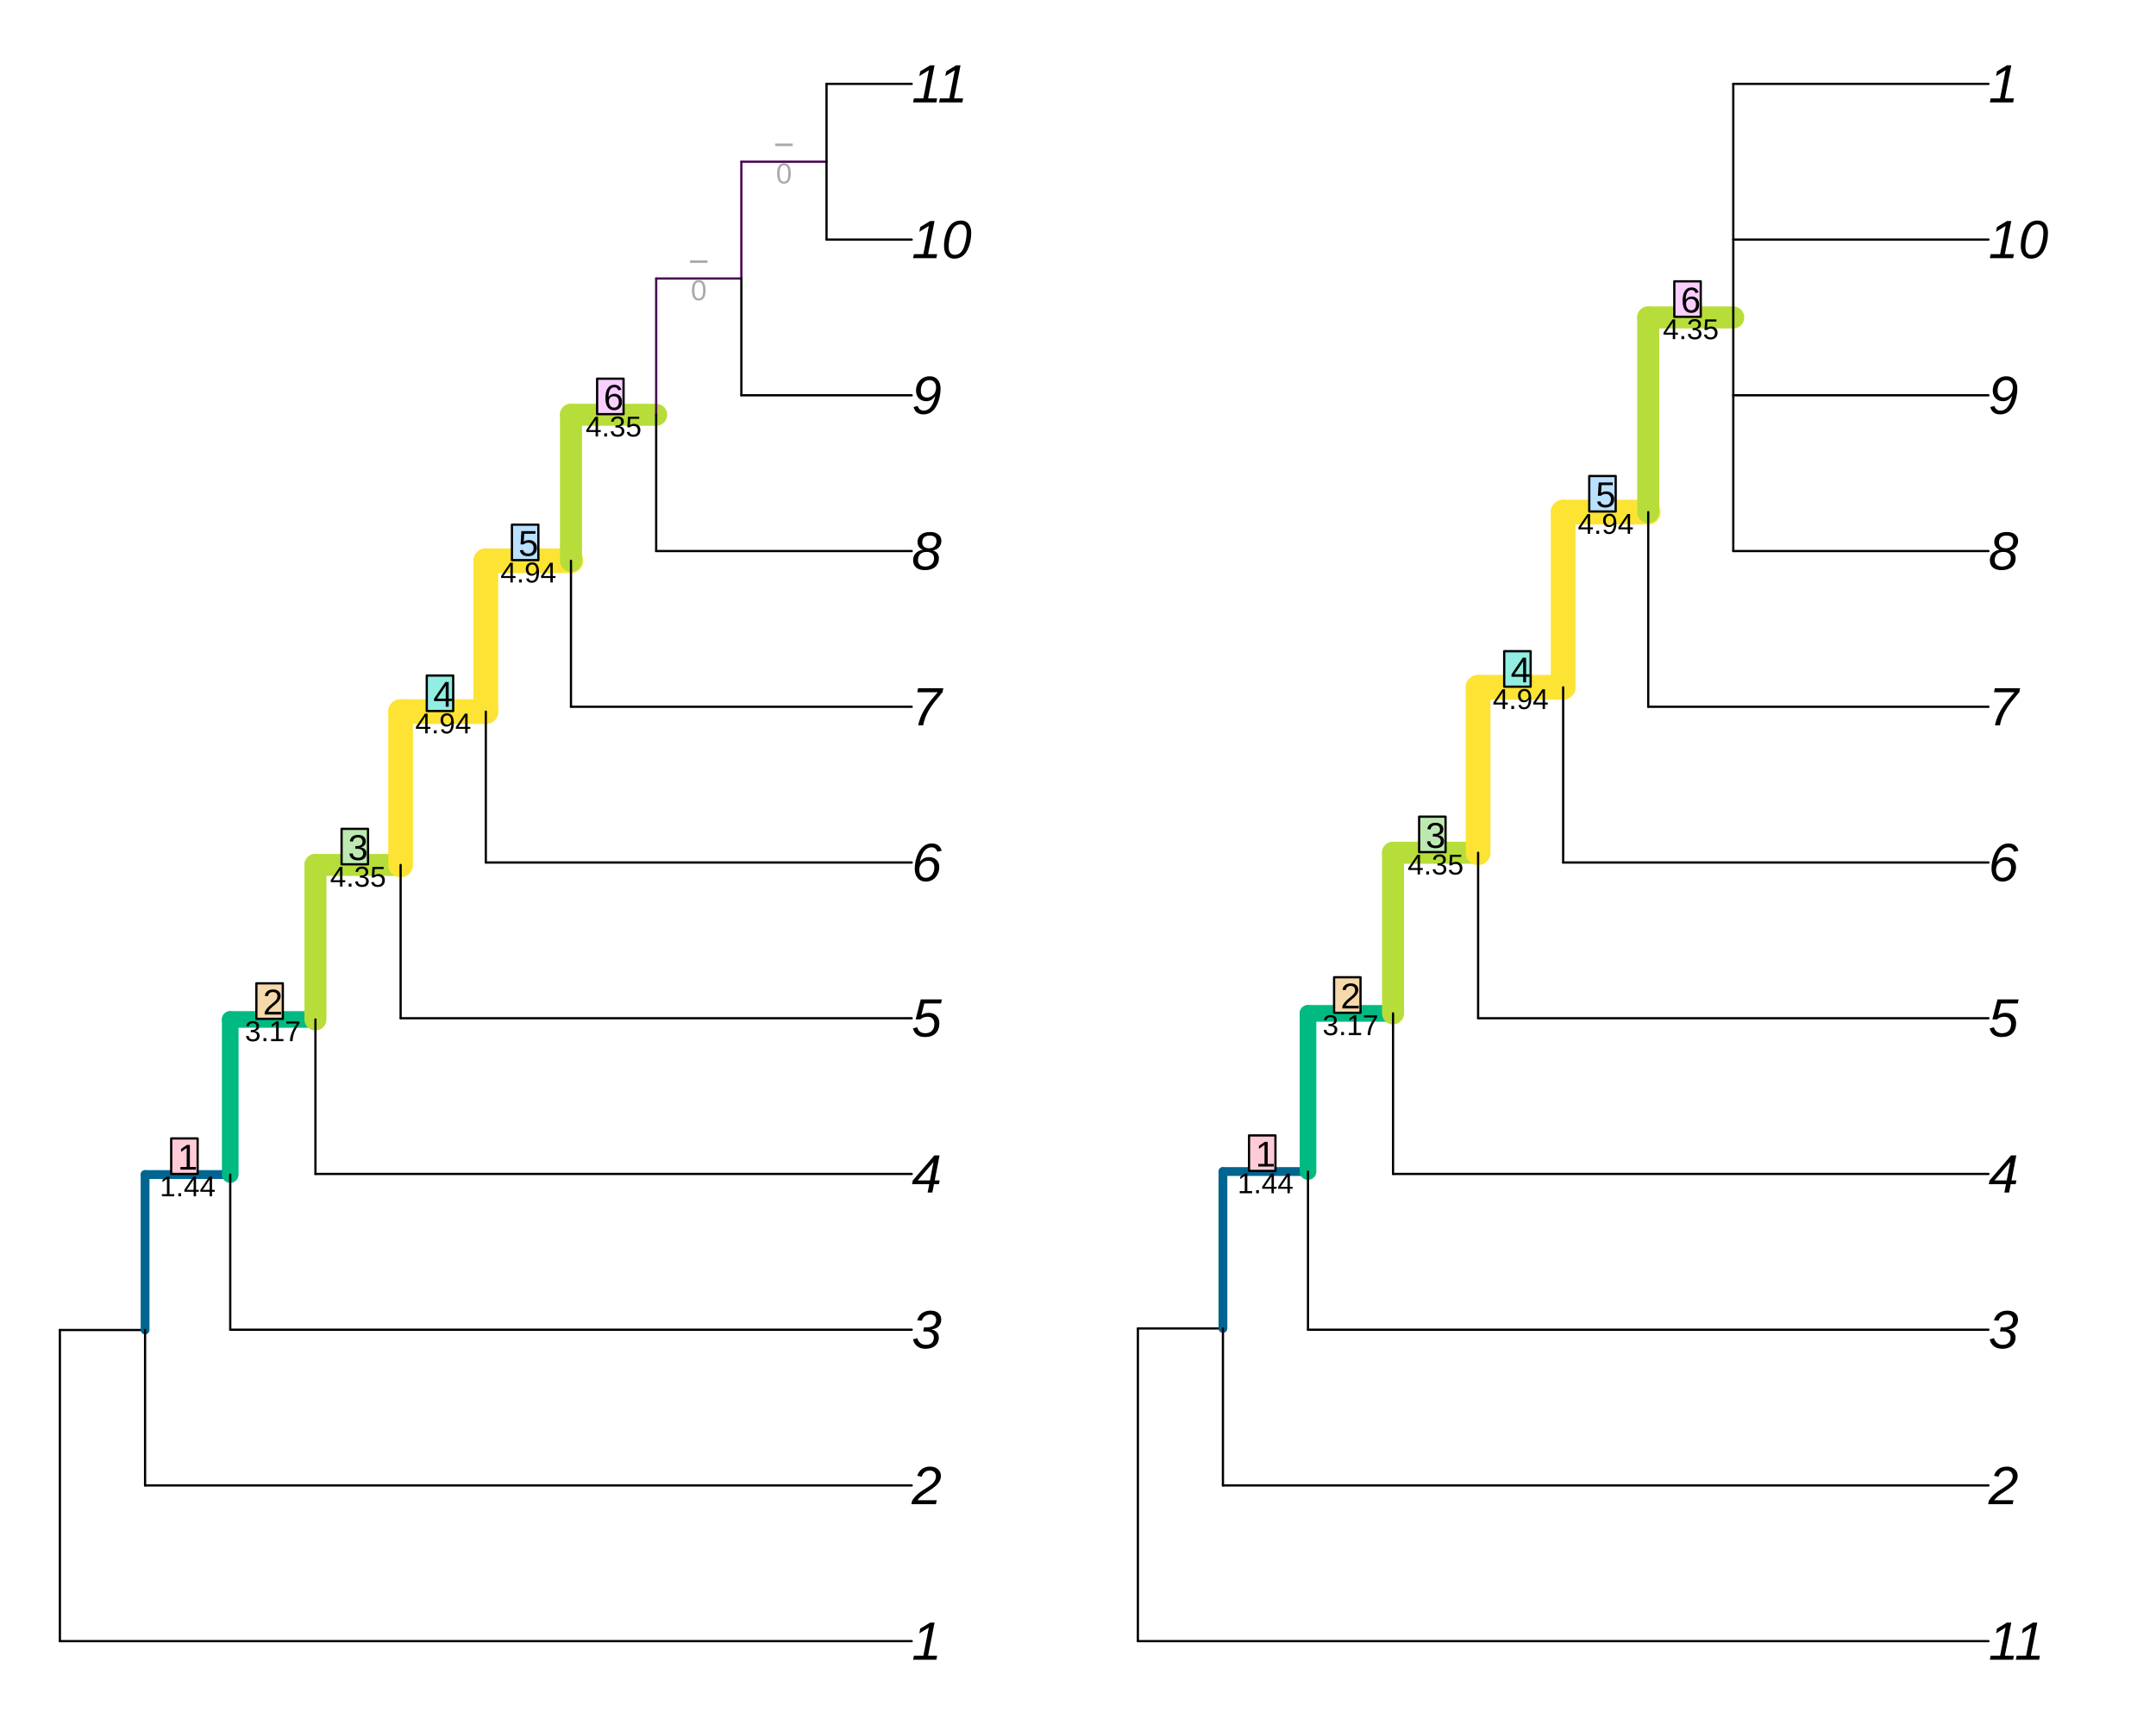
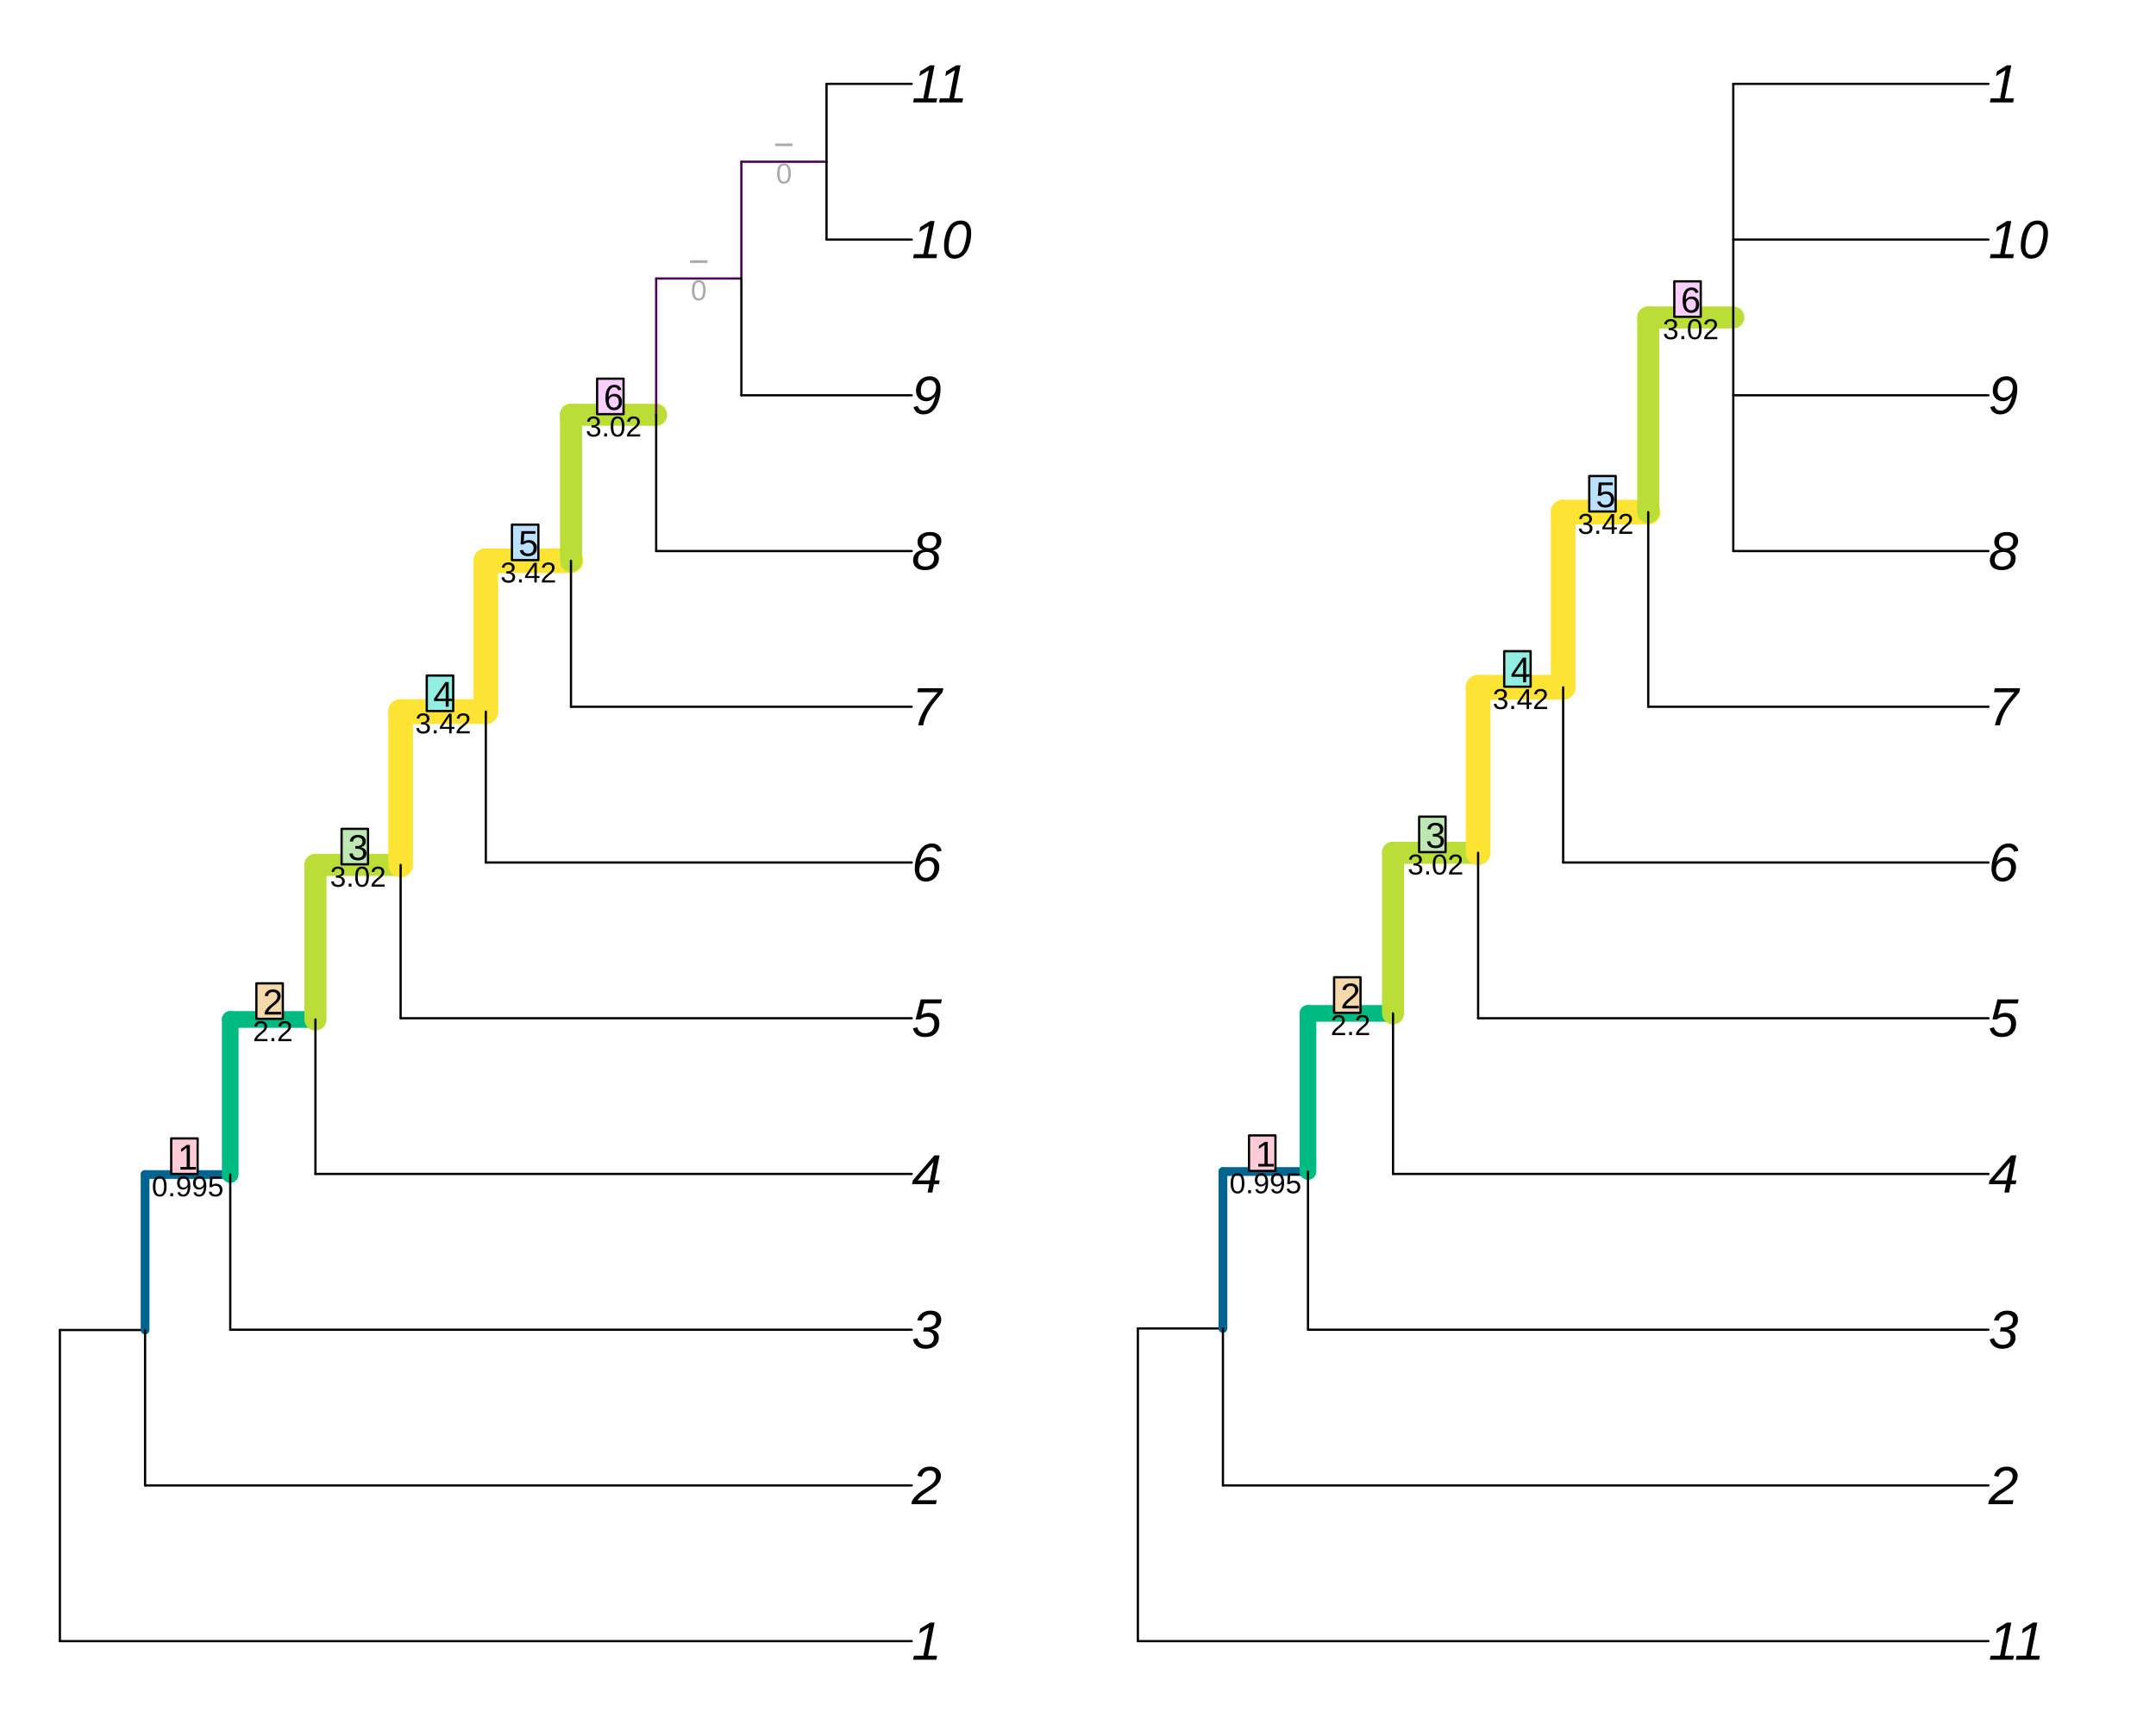
<svg xmlns="http://www.w3.org/2000/svg" viewBox="0 0 720.00 576.00">
  <defs>
    <style type="text/css">
    line, polyline, polygon, path, rect, circle {
      fill: none;
      stroke: #000000;
      stroke-linecap: round;
      stroke-linejoin: round;
      stroke-miterlimit: 10.00;
    }
  </style>
  </defs>
  <rect width="100%" height="100%" style="stroke: none; fill: #FFFFFF;" />
  <defs>
    <clipPath id="cpMC4wMHwzNjAuMDB8NTc2LjAwfDAuMDA=">
      <rect x="0.00" y="0.00" width="360.00" height="576.00" />
    </clipPath>
  </defs>
  <defs>
    <clipPath id="cpNy4yMHwzNTIuODB8NTY4LjgwfDcuMjA=">
      <rect x="7.20" y="7.20" width="345.60" height="561.60" />
    </clipPath>
  </defs>
  <line x1="20.00" y1="548.00" x2="304.47" y2="548.00" style="stroke-width: 0.75;" clip-path="url(#cpNy4yMHwzNTIuODB8NTY4LjgwfDcuMjA=)" />
  <line x1="20.00" y1="444.10" x2="48.45" y2="444.10" style="stroke-width: 0.75;" clip-path="url(#cpNy4yMHwzNTIuODB8NTY4LjgwfDcuMjA=)" />
  <line x1="48.45" y1="496.00" x2="304.47" y2="496.00" style="stroke-width: 0.75;" clip-path="url(#cpNy4yMHwzNTIuODB8NTY4LjgwfDcuMjA=)" />
-   <line x1="48.45" y1="392.20" x2="76.89" y2="392.20" style="stroke-width: 2.94; stroke: #006590;" clip-path="url(#cpNy4yMHwzNTIuODB8NTY4LjgwfDcuMjA=)" />
+   <line x1="48.45" y1="392.20" x2="76.89" y2="392.20" style="stroke-width: 2.93; stroke: #006590;" clip-path="url(#cpNy4yMHwzNTIuODB8NTY4LjgwfDcuMjA=)" />
  <line x1="76.89" y1="444.00" x2="304.47" y2="444.00" style="stroke-width: 0.75;" clip-path="url(#cpNy4yMHwzNTIuODB8NTY4LjgwfDcuMjA=)" />
-   <line x1="76.89" y1="340.41" x2="105.34" y2="340.41" style="stroke-width: 5.56; stroke: #00BA82;" clip-path="url(#cpNy4yMHwzNTIuODB8NTY4LjgwfDcuMjA=)" />
+   <line x1="76.89" y1="340.41" x2="105.34" y2="340.41" style="stroke-width: 5.57; stroke: #00BB81;" clip-path="url(#cpNy4yMHwzNTIuODB8NTY4LjgwfDcuMjA=)" />
  <line x1="105.34" y1="392.00" x2="304.47" y2="392.00" style="stroke-width: 0.75;" clip-path="url(#cpNy4yMHwzNTIuODB8NTY4LjgwfDcuMjA=)" />
-   <line x1="105.34" y1="288.81" x2="133.79" y2="288.81" style="stroke-width: 7.35; stroke: #B7DD3A;" clip-path="url(#cpNy4yMHwzNTIuODB8NTY4LjgwfDcuMjA=)" />
+   <line x1="105.34" y1="288.81" x2="133.79" y2="288.81" style="stroke-width: 7.37; stroke: #BADD38;" clip-path="url(#cpNy4yMHwzNTIuODB8NTY4LjgwfDcuMjA=)" />
  <line x1="133.79" y1="340.00" x2="304.47" y2="340.00" style="stroke-width: 0.75;" clip-path="url(#cpNy4yMHwzNTIuODB8NTY4LjgwfDcuMjA=)" />
  <line x1="133.79" y1="237.62" x2="162.24" y2="237.62" style="stroke-width: 8.25; stroke: #FDE333;" clip-path="url(#cpNy4yMHwzNTIuODB8NTY4LjgwfDcuMjA=)" />
  <line x1="162.24" y1="288.00" x2="304.47" y2="288.00" style="stroke-width: 0.75;" clip-path="url(#cpNy4yMHwzNTIuODB8NTY4LjgwfDcuMjA=)" />
  <line x1="162.24" y1="187.25" x2="190.68" y2="187.25" style="stroke-width: 8.25; stroke: #FDE333;" clip-path="url(#cpNy4yMHwzNTIuODB8NTY4LjgwfDcuMjA=)" />
  <line x1="190.68" y1="236.00" x2="304.47" y2="236.00" style="stroke-width: 0.75;" clip-path="url(#cpNy4yMHwzNTIuODB8NTY4LjgwfDcuMjA=)" />
-   <line x1="190.68" y1="138.50" x2="219.13" y2="138.50" style="stroke-width: 7.35; stroke: #B7DD3A;" clip-path="url(#cpNy4yMHwzNTIuODB8NTY4LjgwfDcuMjA=)" />
+   <line x1="190.68" y1="138.50" x2="219.13" y2="138.50" style="stroke-width: 7.37; stroke: #BADD38;" clip-path="url(#cpNy4yMHwzNTIuODB8NTY4LjgwfDcuMjA=)" />
  <line x1="219.13" y1="184.00" x2="304.47" y2="184.00" style="stroke-width: 0.75;" clip-path="url(#cpNy4yMHwzNTIuODB8NTY4LjgwfDcuMjA=)" />
  <line x1="219.13" y1="93.00" x2="247.58" y2="93.00" style="stroke-width: 0.75; stroke: #4B0055;" clip-path="url(#cpNy4yMHwzNTIuODB8NTY4LjgwfDcuMjA=)" />
  <line x1="247.58" y1="132.00" x2="304.47" y2="132.00" style="stroke-width: 0.75;" clip-path="url(#cpNy4yMHwzNTIuODB8NTY4LjgwfDcuMjA=)" />
  <line x1="247.58" y1="54.00" x2="276.02" y2="54.00" style="stroke-width: 0.75; stroke: #4B0055;" clip-path="url(#cpNy4yMHwzNTIuODB8NTY4LjgwfDcuMjA=)" />
  <line x1="276.02" y1="80.00" x2="304.47" y2="80.00" style="stroke-width: 0.75;" clip-path="url(#cpNy4yMHwzNTIuODB8NTY4LjgwfDcuMjA=)" />
  <line x1="276.02" y1="28.00" x2="304.47" y2="28.00" style="stroke-width: 0.75;" clip-path="url(#cpNy4yMHwzNTIuODB8NTY4LjgwfDcuMjA=)" />
  <line x1="20.00" y1="548.00" x2="20.00" y2="444.10" style="stroke-width: 0.75;" clip-path="url(#cpNy4yMHwzNTIuODB8NTY4LjgwfDcuMjA=)" />
-   <line x1="48.45" y1="444.10" x2="48.45" y2="392.20" style="stroke-width: 2.94; stroke: #006590;" clip-path="url(#cpNy4yMHwzNTIuODB8NTY4LjgwfDcuMjA=)" />
-   <line x1="76.89" y1="392.20" x2="76.89" y2="340.41" style="stroke-width: 5.56; stroke: #00BA82;" clip-path="url(#cpNy4yMHwzNTIuODB8NTY4LjgwfDcuMjA=)" />
-   <line x1="105.34" y1="340.41" x2="105.34" y2="288.81" style="stroke-width: 7.35; stroke: #B7DD3A;" clip-path="url(#cpNy4yMHwzNTIuODB8NTY4LjgwfDcuMjA=)" />
+   <line x1="48.45" y1="444.10" x2="48.45" y2="392.20" style="stroke-width: 2.93; stroke: #006590;" clip-path="url(#cpNy4yMHwzNTIuODB8NTY4LjgwfDcuMjA=)" />
+   <line x1="76.89" y1="392.20" x2="76.89" y2="340.41" style="stroke-width: 5.57; stroke: #00BB81;" clip-path="url(#cpNy4yMHwzNTIuODB8NTY4LjgwfDcuMjA=)" />
+   <line x1="105.34" y1="340.41" x2="105.34" y2="288.81" style="stroke-width: 7.37; stroke: #BADD38;" clip-path="url(#cpNy4yMHwzNTIuODB8NTY4LjgwfDcuMjA=)" />
  <line x1="133.79" y1="288.81" x2="133.79" y2="237.62" style="stroke-width: 8.25; stroke: #FDE333;" clip-path="url(#cpNy4yMHwzNTIuODB8NTY4LjgwfDcuMjA=)" />
  <line x1="162.24" y1="237.62" x2="162.24" y2="187.25" style="stroke-width: 8.25; stroke: #FDE333;" clip-path="url(#cpNy4yMHwzNTIuODB8NTY4LjgwfDcuMjA=)" />
-   <line x1="190.68" y1="187.25" x2="190.68" y2="138.50" style="stroke-width: 7.35; stroke: #B7DD3A;" clip-path="url(#cpNy4yMHwzNTIuODB8NTY4LjgwfDcuMjA=)" />
+   <line x1="190.68" y1="187.25" x2="190.68" y2="138.50" style="stroke-width: 7.37; stroke: #BADD38;" clip-path="url(#cpNy4yMHwzNTIuODB8NTY4LjgwfDcuMjA=)" />
  <line x1="219.13" y1="138.50" x2="219.13" y2="93.00" style="stroke-width: 0.75; stroke: #4B0055;" clip-path="url(#cpNy4yMHwzNTIuODB8NTY4LjgwfDcuMjA=)" />
  <line x1="247.58" y1="93.00" x2="247.58" y2="54.00" style="stroke-width: 0.75; stroke: #4B0055;" clip-path="url(#cpNy4yMHwzNTIuODB8NTY4LjgwfDcuMjA=)" />
  <line x1="276.02" y1="80.00" x2="276.02" y2="28.00" style="stroke-width: 0.75;" clip-path="url(#cpNy4yMHwzNTIuODB8NTY4LjgwfDcuMjA=)" />
  <line x1="48.45" y1="496.00" x2="48.45" y2="444.10" style="stroke-width: 0.75;" clip-path="url(#cpNy4yMHwzNTIuODB8NTY4LjgwfDcuMjA=)" />
  <line x1="76.89" y1="444.00" x2="76.89" y2="392.20" style="stroke-width: 0.75;" clip-path="url(#cpNy4yMHwzNTIuODB8NTY4LjgwfDcuMjA=)" />
  <line x1="105.34" y1="392.00" x2="105.34" y2="340.41" style="stroke-width: 0.75;" clip-path="url(#cpNy4yMHwzNTIuODB8NTY4LjgwfDcuMjA=)" />
  <line x1="133.79" y1="340.00" x2="133.79" y2="288.81" style="stroke-width: 0.75;" clip-path="url(#cpNy4yMHwzNTIuODB8NTY4LjgwfDcuMjA=)" />
  <line x1="162.24" y1="288.00" x2="162.24" y2="237.62" style="stroke-width: 0.75;" clip-path="url(#cpNy4yMHwzNTIuODB8NTY4LjgwfDcuMjA=)" />
  <line x1="190.68" y1="236.00" x2="190.68" y2="187.25" style="stroke-width: 0.75;" clip-path="url(#cpNy4yMHwzNTIuODB8NTY4LjgwfDcuMjA=)" />
  <line x1="219.13" y1="184.00" x2="219.13" y2="138.50" style="stroke-width: 0.75;" clip-path="url(#cpNy4yMHwzNTIuODB8NTY4LjgwfDcuMjA=)" />
  <line x1="247.58" y1="132.00" x2="247.58" y2="93.00" style="stroke-width: 0.75;" clip-path="url(#cpNy4yMHwzNTIuODB8NTY4LjgwfDcuMjA=)" />
  <g clip-path="url(#cpNy4yMHwzNTIuODB8NTY4LjgwfDcuMjA=)">
    <text x="304.47" y="554.20" style="font-size: 18.00px; font-style: italic; font-family: Liberation Sans;" textLength="10.02px" lengthAdjust="spacingAndGlyphs">1</text>
  </g>
  <g clip-path="url(#cpNy4yMHwzNTIuODB8NTY4LjgwfDcuMjA=)">
    <text x="304.47" y="502.28" style="font-size: 18.00px; font-style: italic; font-family: Liberation Sans;" textLength="10.02px" lengthAdjust="spacingAndGlyphs">2</text>
  </g>
  <g clip-path="url(#cpNy4yMHwzNTIuODB8NTY4LjgwfDcuMjA=)">
    <text x="304.47" y="450.20" style="font-size: 18.00px; font-style: italic; font-family: Liberation Sans;" textLength="10.02px" lengthAdjust="spacingAndGlyphs">3</text>
  </g>
  <g clip-path="url(#cpNy4yMHwzNTIuODB8NTY4LjgwfDcuMjA=)">
    <text x="304.47" y="398.20" style="font-size: 18.00px; font-style: italic; font-family: Liberation Sans;" textLength="10.02px" lengthAdjust="spacingAndGlyphs">4</text>
  </g>
  <g clip-path="url(#cpNy4yMHwzNTIuODB8NTY4LjgwfDcuMjA=)">
    <text x="304.47" y="346.11" style="font-size: 18.00px; font-style: italic; font-family: Liberation Sans;" textLength="10.02px" lengthAdjust="spacingAndGlyphs">5</text>
  </g>
  <g clip-path="url(#cpNy4yMHwzNTIuODB8NTY4LjgwfDcuMjA=)">
    <text x="304.47" y="294.20" style="font-size: 18.00px; font-style: italic; font-family: Liberation Sans;" textLength="10.02px" lengthAdjust="spacingAndGlyphs">6</text>
  </g>
  <g clip-path="url(#cpNy4yMHwzNTIuODB8NTY4LjgwfDcuMjA=)">
    <text x="304.47" y="242.20" style="font-size: 18.00px; font-style: italic; font-family: Liberation Sans;" textLength="10.02px" lengthAdjust="spacingAndGlyphs">7</text>
  </g>
  <g clip-path="url(#cpNy4yMHwzNTIuODB8NTY4LjgwfDcuMjA=)">
    <text x="304.47" y="190.20" style="font-size: 18.00px; font-style: italic; font-family: Liberation Sans;" textLength="10.02px" lengthAdjust="spacingAndGlyphs">8</text>
  </g>
  <g clip-path="url(#cpNy4yMHwzNTIuODB8NTY4LjgwfDcuMjA=)">
    <text x="304.47" y="138.20" style="font-size: 18.00px; font-style: italic; font-family: Liberation Sans;" textLength="10.02px" lengthAdjust="spacingAndGlyphs">9</text>
  </g>
  <g clip-path="url(#cpNy4yMHwzNTIuODB8NTY4LjgwfDcuMjA=)">
    <text x="304.47" y="86.20" style="font-size: 18.00px; font-style: italic; font-family: Liberation Sans;" textLength="20.03px" lengthAdjust="spacingAndGlyphs">10</text>
  </g>
  <g clip-path="url(#cpNy4yMHwzNTIuODB8NTY4LjgwfDcuMjA=)">
    <text x="304.47" y="34.20" style="font-size: 18.00px; font-style: italic; font-family: Liberation Sans;" textLength="18.69px" lengthAdjust="spacingAndGlyphs">11</text>
  </g>
  <rect x="57.17" y="380.14" width="8.83" height="11.85" style="stroke-width: 0.75; fill: #FFCBD7;" clip-path="url(#cpNy4yMHwzNTIuODB8NTY4LjgwfDcuMjA=)" />
  <rect x="85.62" y="328.35" width="8.83" height="11.85" style="stroke-width: 0.75; fill: #F6D9AB;" clip-path="url(#cpNy4yMHwzNTIuODB8NTY4LjgwfDcuMjA=)" />
  <rect x="114.07" y="276.75" width="8.83" height="11.85" style="stroke-width: 0.75; fill: #BEE8B1;" clip-path="url(#cpNy4yMHwzNTIuODB8NTY4LjgwfDcuMjA=)" />
  <rect x="142.52" y="225.57" width="8.83" height="11.85" style="stroke-width: 0.75; fill: #92EDE2;" clip-path="url(#cpNy4yMHwzNTIuODB8NTY4LjgwfDcuMjA=)" />
  <rect x="170.96" y="175.19" width="8.83" height="11.85" style="stroke-width: 0.75; fill: #BAE1FF;" clip-path="url(#cpNy4yMHwzNTIuODB8NTY4LjgwfDcuMjA=)" />
  <rect x="199.41" y="126.44" width="8.83" height="11.85" style="stroke-width: 0.75; fill: #FACEFF;" clip-path="url(#cpNy4yMHwzNTIuODB8NTY4LjgwfDcuMjA=)" />
  <g clip-path="url(#cpNy4yMHwzNTIuODB8NTY4LjgwfDcuMjA=)">
    <text x="59.33" y="390.55" style="font-size: 12.00px; font-family: Liberation Sans;" textLength="6.67px" lengthAdjust="spacingAndGlyphs">1</text>
  </g>
  <g clip-path="url(#cpNy4yMHwzNTIuODB8NTY4LjgwfDcuMjA=)">
    <text x="87.78" y="338.76" style="font-size: 12.00px; font-family: Liberation Sans;" textLength="6.67px" lengthAdjust="spacingAndGlyphs">2</text>
  </g>
  <g clip-path="url(#cpNy4yMHwzNTIuODB8NTY4LjgwfDcuMjA=)">
    <text x="116.23" y="287.16" style="font-size: 12.00px; font-family: Liberation Sans;" textLength="6.67px" lengthAdjust="spacingAndGlyphs">3</text>
  </g>
  <g clip-path="url(#cpNy4yMHwzNTIuODB8NTY4LjgwfDcuMjA=)">
    <text x="144.68" y="235.98" style="font-size: 12.00px; font-family: Liberation Sans;" textLength="6.67px" lengthAdjust="spacingAndGlyphs">4</text>
  </g>
  <g clip-path="url(#cpNy4yMHwzNTIuODB8NTY4LjgwfDcuMjA=)">
    <text x="173.12" y="185.60" style="font-size: 12.00px; font-family: Liberation Sans;" textLength="6.67px" lengthAdjust="spacingAndGlyphs">5</text>
  </g>
  <g clip-path="url(#cpNy4yMHwzNTIuODB8NTY4LjgwfDcuMjA=)">
    <text x="201.57" y="136.85" style="font-size: 12.00px; font-family: Liberation Sans;" textLength="6.67px" lengthAdjust="spacingAndGlyphs">6</text>
  </g>
  <g clip-path="url(#cpNy4yMHwzNTIuODB8NTY4LjgwfDcuMjA=)">
-     <text x="53.34" y="399.46" style="font-size: 9.60px; font-family: Liberation Sans;" textLength="18.66px" lengthAdjust="spacingAndGlyphs">1.44</text>
-   </g>
-   <g clip-path="url(#cpNy4yMHwzNTIuODB8NTY4LjgwfDcuMjA=)">
-     <text x="81.79" y="347.66" style="font-size: 9.60px; font-family: Liberation Sans;" textLength="18.66px" lengthAdjust="spacingAndGlyphs">3.17</text>
-   </g>
-   <g clip-path="url(#cpNy4yMHwzNTIuODB8NTY4LjgwfDcuMjA=)">
-     <text x="110.24" y="296.07" style="font-size: 9.60px; font-family: Liberation Sans;" textLength="18.66px" lengthAdjust="spacingAndGlyphs">4.35</text>
-   </g>
-   <g clip-path="url(#cpNy4yMHwzNTIuODB8NTY4LjgwfDcuMjA=)">
-     <text x="138.68" y="244.88" style="font-size: 9.60px; font-family: Liberation Sans;" textLength="18.66px" lengthAdjust="spacingAndGlyphs">4.94</text>
-   </g>
-   <g clip-path="url(#cpNy4yMHwzNTIuODB8NTY4LjgwfDcuMjA=)">
-     <text x="167.13" y="194.50" style="font-size: 9.60px; font-family: Liberation Sans;" textLength="18.66px" lengthAdjust="spacingAndGlyphs">4.94</text>
-   </g>
-   <g clip-path="url(#cpNy4yMHwzNTIuODB8NTY4LjgwfDcuMjA=)">
-     <text x="195.58" y="145.75" style="font-size: 9.60px; font-family: Liberation Sans;" textLength="18.66px" lengthAdjust="spacingAndGlyphs">4.35</text>
+     <text x="50.68" y="399.46" style="font-size: 9.60px; font-family: Liberation Sans;" textLength="23.98px" lengthAdjust="spacingAndGlyphs">0.995</text>
+   </g>
+   <g clip-path="url(#cpNy4yMHwzNTIuODB8NTY4LjgwfDcuMjA=)">
+     <text x="84.45" y="347.66" style="font-size: 9.60px; font-family: Liberation Sans;" textLength="13.33px" lengthAdjust="spacingAndGlyphs">2.2</text>
+   </g>
+   <g clip-path="url(#cpNy4yMHwzNTIuODB8NTY4LjgwfDcuMjA=)">
+     <text x="110.24" y="296.07" style="font-size: 9.60px; font-family: Liberation Sans;" textLength="18.66px" lengthAdjust="spacingAndGlyphs">3.02</text>
+   </g>
+   <g clip-path="url(#cpNy4yMHwzNTIuODB8NTY4LjgwfDcuMjA=)">
+     <text x="138.68" y="244.88" style="font-size: 9.60px; font-family: Liberation Sans;" textLength="18.66px" lengthAdjust="spacingAndGlyphs">3.42</text>
+   </g>
+   <g clip-path="url(#cpNy4yMHwzNTIuODB8NTY4LjgwfDcuMjA=)">
+     <text x="167.13" y="194.50" style="font-size: 9.60px; font-family: Liberation Sans;" textLength="18.66px" lengthAdjust="spacingAndGlyphs">3.42</text>
+   </g>
+   <g clip-path="url(#cpNy4yMHwzNTIuODB8NTY4LjgwfDcuMjA=)">
+     <text x="195.58" y="145.75" style="font-size: 9.60px; font-family: Liberation Sans;" textLength="18.66px" lengthAdjust="spacingAndGlyphs">3.02</text>
  </g>
  <g clip-path="url(#cpNy4yMHwzNTIuODB8NTY4LjgwfDcuMjA=)">
    <text x="229.85" y="91.35" style="font-size: 12.00px; fill: #AAAAAA; font-family: Liberation Sans;" textLength="7.02px" lengthAdjust="spacingAndGlyphs">−</text>
  </g>
  <g clip-path="url(#cpNy4yMHwzNTIuODB8NTY4LjgwfDcuMjA=)">
    <text x="258.29" y="52.35" style="font-size: 12.00px; fill: #AAAAAA; font-family: Liberation Sans;" textLength="7.02px" lengthAdjust="spacingAndGlyphs">−</text>
  </g>
  <g clip-path="url(#cpNy4yMHwzNTIuODB8NTY4LjgwfDcuMjA=)">
    <text x="230.69" y="100.25" style="font-size: 9.60px; fill: #AAAAAA; font-family: Liberation Sans;" textLength="5.33px" lengthAdjust="spacingAndGlyphs">0</text>
  </g>
  <g clip-path="url(#cpNy4yMHwzNTIuODB8NTY4LjgwfDcuMjA=)">
    <text x="259.14" y="61.25" style="font-size: 9.60px; fill: #AAAAAA; font-family: Liberation Sans;" textLength="5.33px" lengthAdjust="spacingAndGlyphs">0</text>
  </g>
  <defs>
    <clipPath id="cpMzY3LjIwfDcxMi44MHw1NjguODB8Ny4yMA==">
      <rect x="367.20" y="7.20" width="345.60" height="561.60" />
    </clipPath>
  </defs>
  <defs>
    <clipPath id="cpMzYwLjAwfDcyMC4wMHw1NzYuMDB8MC4wMA==">
      <rect x="360.00" y="0.00" width="360.00" height="576.00" />
    </clipPath>
  </defs>
  <defs>
    <clipPath id="cpMzY3LjIwfDcxMi44MHw1NjguODB8Ny4yMA==">
      <rect x="367.20" y="7.20" width="345.60" height="561.60" />
    </clipPath>
  </defs>
  <line x1="380.00" y1="548.00" x2="664.05" y2="548.00" style="stroke-width: 0.75;" clip-path="url(#cpMzY3LjIwfDcxMi44MHw1NjguODB8Ny4yMA==)" />
  <line x1="380.00" y1="443.59" x2="408.40" y2="443.59" style="stroke-width: 0.75;" clip-path="url(#cpMzY3LjIwfDcxMi44MHw1NjguODB8Ny4yMA==)" />
  <line x1="408.40" y1="496.00" x2="664.05" y2="496.00" style="stroke-width: 0.75;" clip-path="url(#cpMzY3LjIwfDcxMi44MHw1NjguODB8Ny4yMA==)" />
-   <line x1="408.40" y1="391.19" x2="436.81" y2="391.19" style="stroke-width: 2.94; stroke: #006590;" clip-path="url(#cpMzY3LjIwfDcxMi44MHw1NjguODB8Ny4yMA==)" />
+   <line x1="408.40" y1="391.19" x2="436.81" y2="391.19" style="stroke-width: 2.93; stroke: #006590;" clip-path="url(#cpMzY3LjIwfDcxMi44MHw1NjguODB8Ny4yMA==)" />
  <line x1="436.81" y1="444.00" x2="664.05" y2="444.00" style="stroke-width: 0.75;" clip-path="url(#cpMzY3LjIwfDcxMi44MHw1NjguODB8Ny4yMA==)" />
-   <line x1="436.81" y1="338.38" x2="465.21" y2="338.38" style="stroke-width: 5.56; stroke: #00BA82;" clip-path="url(#cpMzY3LjIwfDcxMi44MHw1NjguODB8Ny4yMA==)" />
+   <line x1="436.81" y1="338.38" x2="465.21" y2="338.38" style="stroke-width: 5.57; stroke: #00BB81;" clip-path="url(#cpMzY3LjIwfDcxMi44MHw1NjguODB8Ny4yMA==)" />
  <line x1="465.21" y1="392.00" x2="664.05" y2="392.00" style="stroke-width: 0.75;" clip-path="url(#cpMzY3LjIwfDcxMi44MHw1NjguODB8Ny4yMA==)" />
-   <line x1="465.21" y1="284.75" x2="493.62" y2="284.75" style="stroke-width: 7.35; stroke: #B7DD3A;" clip-path="url(#cpMzY3LjIwfDcxMi44MHw1NjguODB8Ny4yMA==)" />
+   <line x1="465.21" y1="284.75" x2="493.62" y2="284.75" style="stroke-width: 7.37; stroke: #BADD38;" clip-path="url(#cpMzY3LjIwfDcxMi44MHw1NjguODB8Ny4yMA==)" />
  <line x1="493.62" y1="340.00" x2="664.05" y2="340.00" style="stroke-width: 0.75;" clip-path="url(#cpMzY3LjIwfDcxMi44MHw1NjguODB8Ny4yMA==)" />
  <line x1="493.62" y1="229.50" x2="522.02" y2="229.50" style="stroke-width: 8.25; stroke: #FDE333;" clip-path="url(#cpMzY3LjIwfDcxMi44MHw1NjguODB8Ny4yMA==)" />
  <line x1="522.02" y1="288.00" x2="664.05" y2="288.00" style="stroke-width: 0.75;" clip-path="url(#cpMzY3LjIwfDcxMi44MHw1NjguODB8Ny4yMA==)" />
  <line x1="522.02" y1="171.00" x2="550.43" y2="171.00" style="stroke-width: 8.25; stroke: #FDE333;" clip-path="url(#cpMzY3LjIwfDcxMi44MHw1NjguODB8Ny4yMA==)" />
  <line x1="550.43" y1="236.00" x2="664.05" y2="236.00" style="stroke-width: 0.75;" clip-path="url(#cpMzY3LjIwfDcxMi44MHw1NjguODB8Ny4yMA==)" />
-   <line x1="550.43" y1="106.00" x2="578.83" y2="106.00" style="stroke-width: 7.35; stroke: #B7DD3A;" clip-path="url(#cpMzY3LjIwfDcxMi44MHw1NjguODB8Ny4yMA==)" />
+   <line x1="550.43" y1="106.00" x2="578.83" y2="106.00" style="stroke-width: 7.37; stroke: #BADD38;" clip-path="url(#cpMzY3LjIwfDcxMi44MHw1NjguODB8Ny4yMA==)" />
  <line x1="578.83" y1="184.00" x2="664.05" y2="184.00" style="stroke-width: 0.75;" clip-path="url(#cpMzY3LjIwfDcxMi44MHw1NjguODB8Ny4yMA==)" />
  <line x1="578.83" y1="132.00" x2="664.05" y2="132.00" style="stroke-width: 0.75;" clip-path="url(#cpMzY3LjIwfDcxMi44MHw1NjguODB8Ny4yMA==)" />
  <line x1="578.83" y1="80.00" x2="664.05" y2="80.00" style="stroke-width: 0.75;" clip-path="url(#cpMzY3LjIwfDcxMi44MHw1NjguODB8Ny4yMA==)" />
  <line x1="578.83" y1="28.00" x2="664.05" y2="28.00" style="stroke-width: 0.75;" clip-path="url(#cpMzY3LjIwfDcxMi44MHw1NjguODB8Ny4yMA==)" />
  <line x1="380.00" y1="548.00" x2="380.00" y2="443.59" style="stroke-width: 0.75;" clip-path="url(#cpMzY3LjIwfDcxMi44MHw1NjguODB8Ny4yMA==)" />
-   <line x1="408.40" y1="443.59" x2="408.40" y2="391.19" style="stroke-width: 2.94; stroke: #006590;" clip-path="url(#cpMzY3LjIwfDcxMi44MHw1NjguODB8Ny4yMA==)" />
-   <line x1="436.81" y1="391.19" x2="436.81" y2="338.38" style="stroke-width: 5.56; stroke: #00BA82;" clip-path="url(#cpMzY3LjIwfDcxMi44MHw1NjguODB8Ny4yMA==)" />
-   <line x1="465.21" y1="338.38" x2="465.21" y2="284.75" style="stroke-width: 7.35; stroke: #B7DD3A;" clip-path="url(#cpMzY3LjIwfDcxMi44MHw1NjguODB8Ny4yMA==)" />
+   <line x1="408.40" y1="443.59" x2="408.40" y2="391.19" style="stroke-width: 2.93; stroke: #006590;" clip-path="url(#cpMzY3LjIwfDcxMi44MHw1NjguODB8Ny4yMA==)" />
+   <line x1="436.81" y1="391.19" x2="436.81" y2="338.38" style="stroke-width: 5.57; stroke: #00BB81;" clip-path="url(#cpMzY3LjIwfDcxMi44MHw1NjguODB8Ny4yMA==)" />
+   <line x1="465.21" y1="338.38" x2="465.21" y2="284.75" style="stroke-width: 7.37; stroke: #BADD38;" clip-path="url(#cpMzY3LjIwfDcxMi44MHw1NjguODB8Ny4yMA==)" />
  <line x1="493.62" y1="284.75" x2="493.62" y2="229.50" style="stroke-width: 8.25; stroke: #FDE333;" clip-path="url(#cpMzY3LjIwfDcxMi44MHw1NjguODB8Ny4yMA==)" />
  <line x1="522.02" y1="229.50" x2="522.02" y2="171.00" style="stroke-width: 8.25; stroke: #FDE333;" clip-path="url(#cpMzY3LjIwfDcxMi44MHw1NjguODB8Ny4yMA==)" />
-   <line x1="550.43" y1="171.00" x2="550.43" y2="106.00" style="stroke-width: 7.35; stroke: #B7DD3A;" clip-path="url(#cpMzY3LjIwfDcxMi44MHw1NjguODB8Ny4yMA==)" />
+   <line x1="550.43" y1="171.00" x2="550.43" y2="106.00" style="stroke-width: 7.37; stroke: #BADD38;" clip-path="url(#cpMzY3LjIwfDcxMi44MHw1NjguODB8Ny4yMA==)" />
  <line x1="578.83" y1="184.00" x2="578.83" y2="28.00" style="stroke-width: 0.75;" clip-path="url(#cpMzY3LjIwfDcxMi44MHw1NjguODB8Ny4yMA==)" />
  <line x1="408.40" y1="496.00" x2="408.40" y2="443.59" style="stroke-width: 0.75;" clip-path="url(#cpMzY3LjIwfDcxMi44MHw1NjguODB8Ny4yMA==)" />
  <line x1="436.81" y1="444.00" x2="436.81" y2="391.19" style="stroke-width: 0.75;" clip-path="url(#cpMzY3LjIwfDcxMi44MHw1NjguODB8Ny4yMA==)" />
  <line x1="465.21" y1="392.00" x2="465.21" y2="338.38" style="stroke-width: 0.75;" clip-path="url(#cpMzY3LjIwfDcxMi44MHw1NjguODB8Ny4yMA==)" />
  <line x1="493.62" y1="340.00" x2="493.62" y2="284.75" style="stroke-width: 0.75;" clip-path="url(#cpMzY3LjIwfDcxMi44MHw1NjguODB8Ny4yMA==)" />
  <line x1="522.02" y1="288.00" x2="522.02" y2="229.50" style="stroke-width: 0.75;" clip-path="url(#cpMzY3LjIwfDcxMi44MHw1NjguODB8Ny4yMA==)" />
  <line x1="550.43" y1="236.00" x2="550.43" y2="171.00" style="stroke-width: 0.75;" clip-path="url(#cpMzY3LjIwfDcxMi44MHw1NjguODB8Ny4yMA==)" />
  <g clip-path="url(#cpMzY3LjIwfDcxMi44MHw1NjguODB8Ny4yMA==)">
    <text x="664.05" y="554.20" style="font-size: 18.00px; font-style: italic; font-family: Liberation Sans;" textLength="18.69px" lengthAdjust="spacingAndGlyphs">11</text>
  </g>
  <g clip-path="url(#cpMzY3LjIwfDcxMi44MHw1NjguODB8Ny4yMA==)">
    <text x="664.05" y="502.28" style="font-size: 18.00px; font-style: italic; font-family: Liberation Sans;" textLength="10.02px" lengthAdjust="spacingAndGlyphs">2</text>
  </g>
  <g clip-path="url(#cpMzY3LjIwfDcxMi44MHw1NjguODB8Ny4yMA==)">
    <text x="664.05" y="450.20" style="font-size: 18.00px; font-style: italic; font-family: Liberation Sans;" textLength="10.02px" lengthAdjust="spacingAndGlyphs">3</text>
  </g>
  <g clip-path="url(#cpMzY3LjIwfDcxMi44MHw1NjguODB8Ny4yMA==)">
    <text x="664.05" y="398.20" style="font-size: 18.00px; font-style: italic; font-family: Liberation Sans;" textLength="10.02px" lengthAdjust="spacingAndGlyphs">4</text>
  </g>
  <g clip-path="url(#cpMzY3LjIwfDcxMi44MHw1NjguODB8Ny4yMA==)">
    <text x="664.05" y="346.11" style="font-size: 18.00px; font-style: italic; font-family: Liberation Sans;" textLength="10.02px" lengthAdjust="spacingAndGlyphs">5</text>
  </g>
  <g clip-path="url(#cpMzY3LjIwfDcxMi44MHw1NjguODB8Ny4yMA==)">
    <text x="664.05" y="294.20" style="font-size: 18.00px; font-style: italic; font-family: Liberation Sans;" textLength="10.02px" lengthAdjust="spacingAndGlyphs">6</text>
  </g>
  <g clip-path="url(#cpMzY3LjIwfDcxMi44MHw1NjguODB8Ny4yMA==)">
    <text x="664.05" y="242.20" style="font-size: 18.00px; font-style: italic; font-family: Liberation Sans;" textLength="10.02px" lengthAdjust="spacingAndGlyphs">7</text>
  </g>
  <g clip-path="url(#cpMzY3LjIwfDcxMi44MHw1NjguODB8Ny4yMA==)">
    <text x="664.05" y="190.20" style="font-size: 18.00px; font-style: italic; font-family: Liberation Sans;" textLength="10.02px" lengthAdjust="spacingAndGlyphs">8</text>
  </g>
  <g clip-path="url(#cpMzY3LjIwfDcxMi44MHw1NjguODB8Ny4yMA==)">
    <text x="664.05" y="138.20" style="font-size: 18.00px; font-style: italic; font-family: Liberation Sans;" textLength="10.02px" lengthAdjust="spacingAndGlyphs">9</text>
  </g>
  <g clip-path="url(#cpMzY3LjIwfDcxMi44MHw1NjguODB8Ny4yMA==)">
    <text x="664.05" y="86.20" style="font-size: 18.00px; font-style: italic; font-family: Liberation Sans;" textLength="20.03px" lengthAdjust="spacingAndGlyphs">10</text>
  </g>
  <g clip-path="url(#cpMzY3LjIwfDcxMi44MHw1NjguODB8Ny4yMA==)">
    <text x="664.05" y="34.20" style="font-size: 18.00px; font-style: italic; font-family: Liberation Sans;" textLength="10.02px" lengthAdjust="spacingAndGlyphs">1</text>
  </g>
  <rect x="417.11" y="379.13" width="8.83" height="11.85" style="stroke-width: 0.75; fill: #FFCBD7;" clip-path="url(#cpMzY3LjIwfDcxMi44MHw1NjguODB8Ny4yMA==)" />
  <rect x="445.52" y="326.32" width="8.83" height="11.85" style="stroke-width: 0.75; fill: #F6D9AB;" clip-path="url(#cpMzY3LjIwfDcxMi44MHw1NjguODB8Ny4yMA==)" />
  <rect x="473.92" y="272.69" width="8.83" height="11.85" style="stroke-width: 0.75; fill: #BEE8B1;" clip-path="url(#cpMzY3LjIwfDcxMi44MHw1NjguODB8Ny4yMA==)" />
  <rect x="502.33" y="217.44" width="8.83" height="11.85" style="stroke-width: 0.75; fill: #92EDE2;" clip-path="url(#cpMzY3LjIwfDcxMi44MHw1NjguODB8Ny4yMA==)" />
  <rect x="530.73" y="158.94" width="8.83" height="11.85" style="stroke-width: 0.75; fill: #BAE1FF;" clip-path="url(#cpMzY3LjIwfDcxMi44MHw1NjguODB8Ny4yMA==)" />
  <rect x="559.14" y="93.94" width="8.83" height="11.85" style="stroke-width: 0.75; fill: #FACEFF;" clip-path="url(#cpMzY3LjIwfDcxMi44MHw1NjguODB8Ny4yMA==)" />
  <g clip-path="url(#cpMzY3LjIwfDcxMi44MHw1NjguODB8Ny4yMA==)">
    <text x="419.27" y="389.54" style="font-size: 12.00px; font-family: Liberation Sans;" textLength="6.67px" lengthAdjust="spacingAndGlyphs">1</text>
  </g>
  <g clip-path="url(#cpMzY3LjIwfDcxMi44MHw1NjguODB8Ny4yMA==)">
    <text x="447.68" y="336.73" style="font-size: 12.00px; font-family: Liberation Sans;" textLength="6.67px" lengthAdjust="spacingAndGlyphs">2</text>
  </g>
  <g clip-path="url(#cpMzY3LjIwfDcxMi44MHw1NjguODB8Ny4yMA==)">
    <text x="476.08" y="283.10" style="font-size: 12.00px; font-family: Liberation Sans;" textLength="6.67px" lengthAdjust="spacingAndGlyphs">3</text>
  </g>
  <g clip-path="url(#cpMzY3LjIwfDcxMi44MHw1NjguODB8Ny4yMA==)">
    <text x="504.49" y="227.85" style="font-size: 12.00px; font-family: Liberation Sans;" textLength="6.67px" lengthAdjust="spacingAndGlyphs">4</text>
  </g>
  <g clip-path="url(#cpMzY3LjIwfDcxMi44MHw1NjguODB8Ny4yMA==)">
    <text x="532.89" y="169.35" style="font-size: 12.00px; font-family: Liberation Sans;" textLength="6.67px" lengthAdjust="spacingAndGlyphs">5</text>
  </g>
  <g clip-path="url(#cpMzY3LjIwfDcxMi44MHw1NjguODB8Ny4yMA==)">
    <text x="561.30" y="104.35" style="font-size: 12.00px; font-family: Liberation Sans;" textLength="6.67px" lengthAdjust="spacingAndGlyphs">6</text>
  </g>
  <g clip-path="url(#cpMzY3LjIwfDcxMi44MHw1NjguODB8Ny4yMA==)">
-     <text x="413.28" y="398.44" style="font-size: 9.60px; font-family: Liberation Sans;" textLength="18.66px" lengthAdjust="spacingAndGlyphs">1.44</text>
-   </g>
-   <g clip-path="url(#cpMzY3LjIwfDcxMi44MHw1NjguODB8Ny4yMA==)">
-     <text x="441.68" y="345.63" style="font-size: 9.60px; font-family: Liberation Sans;" textLength="18.66px" lengthAdjust="spacingAndGlyphs">3.17</text>
-   </g>
-   <g clip-path="url(#cpMzY3LjIwfDcxMi44MHw1NjguODB8Ny4yMA==)">
-     <text x="470.09" y="292.00" style="font-size: 9.60px; font-family: Liberation Sans;" textLength="18.66px" lengthAdjust="spacingAndGlyphs">4.35</text>
-   </g>
-   <g clip-path="url(#cpMzY3LjIwfDcxMi44MHw1NjguODB8Ny4yMA==)">
-     <text x="498.49" y="236.75" style="font-size: 9.60px; font-family: Liberation Sans;" textLength="18.66px" lengthAdjust="spacingAndGlyphs">4.94</text>
-   </g>
-   <g clip-path="url(#cpMzY3LjIwfDcxMi44MHw1NjguODB8Ny4yMA==)">
-     <text x="526.90" y="178.25" style="font-size: 9.60px; font-family: Liberation Sans;" textLength="18.66px" lengthAdjust="spacingAndGlyphs">4.94</text>
-   </g>
-   <g clip-path="url(#cpMzY3LjIwfDcxMi44MHw1NjguODB8Ny4yMA==)">
-     <text x="555.30" y="113.25" style="font-size: 9.60px; font-family: Liberation Sans;" textLength="18.66px" lengthAdjust="spacingAndGlyphs">4.35</text>
+     <text x="410.61" y="398.44" style="font-size: 9.60px; font-family: Liberation Sans;" textLength="23.98px" lengthAdjust="spacingAndGlyphs">0.995</text>
+   </g>
+   <g clip-path="url(#cpMzY3LjIwfDcxMi44MHw1NjguODB8Ny4yMA==)">
+     <text x="444.35" y="345.63" style="font-size: 9.60px; font-family: Liberation Sans;" textLength="13.33px" lengthAdjust="spacingAndGlyphs">2.2</text>
+   </g>
+   <g clip-path="url(#cpMzY3LjIwfDcxMi44MHw1NjguODB8Ny4yMA==)">
+     <text x="470.09" y="292.00" style="font-size: 9.60px; font-family: Liberation Sans;" textLength="18.66px" lengthAdjust="spacingAndGlyphs">3.02</text>
+   </g>
+   <g clip-path="url(#cpMzY3LjIwfDcxMi44MHw1NjguODB8Ny4yMA==)">
+     <text x="498.49" y="236.75" style="font-size: 9.60px; font-family: Liberation Sans;" textLength="18.66px" lengthAdjust="spacingAndGlyphs">3.42</text>
+   </g>
+   <g clip-path="url(#cpMzY3LjIwfDcxMi44MHw1NjguODB8Ny4yMA==)">
+     <text x="526.90" y="178.25" style="font-size: 9.60px; font-family: Liberation Sans;" textLength="18.66px" lengthAdjust="spacingAndGlyphs">3.42</text>
+   </g>
+   <g clip-path="url(#cpMzY3LjIwfDcxMi44MHw1NjguODB8Ny4yMA==)">
+     <text x="555.30" y="113.25" style="font-size: 9.60px; font-family: Liberation Sans;" textLength="18.66px" lengthAdjust="spacingAndGlyphs">3.02</text>
  </g>
</svg>
